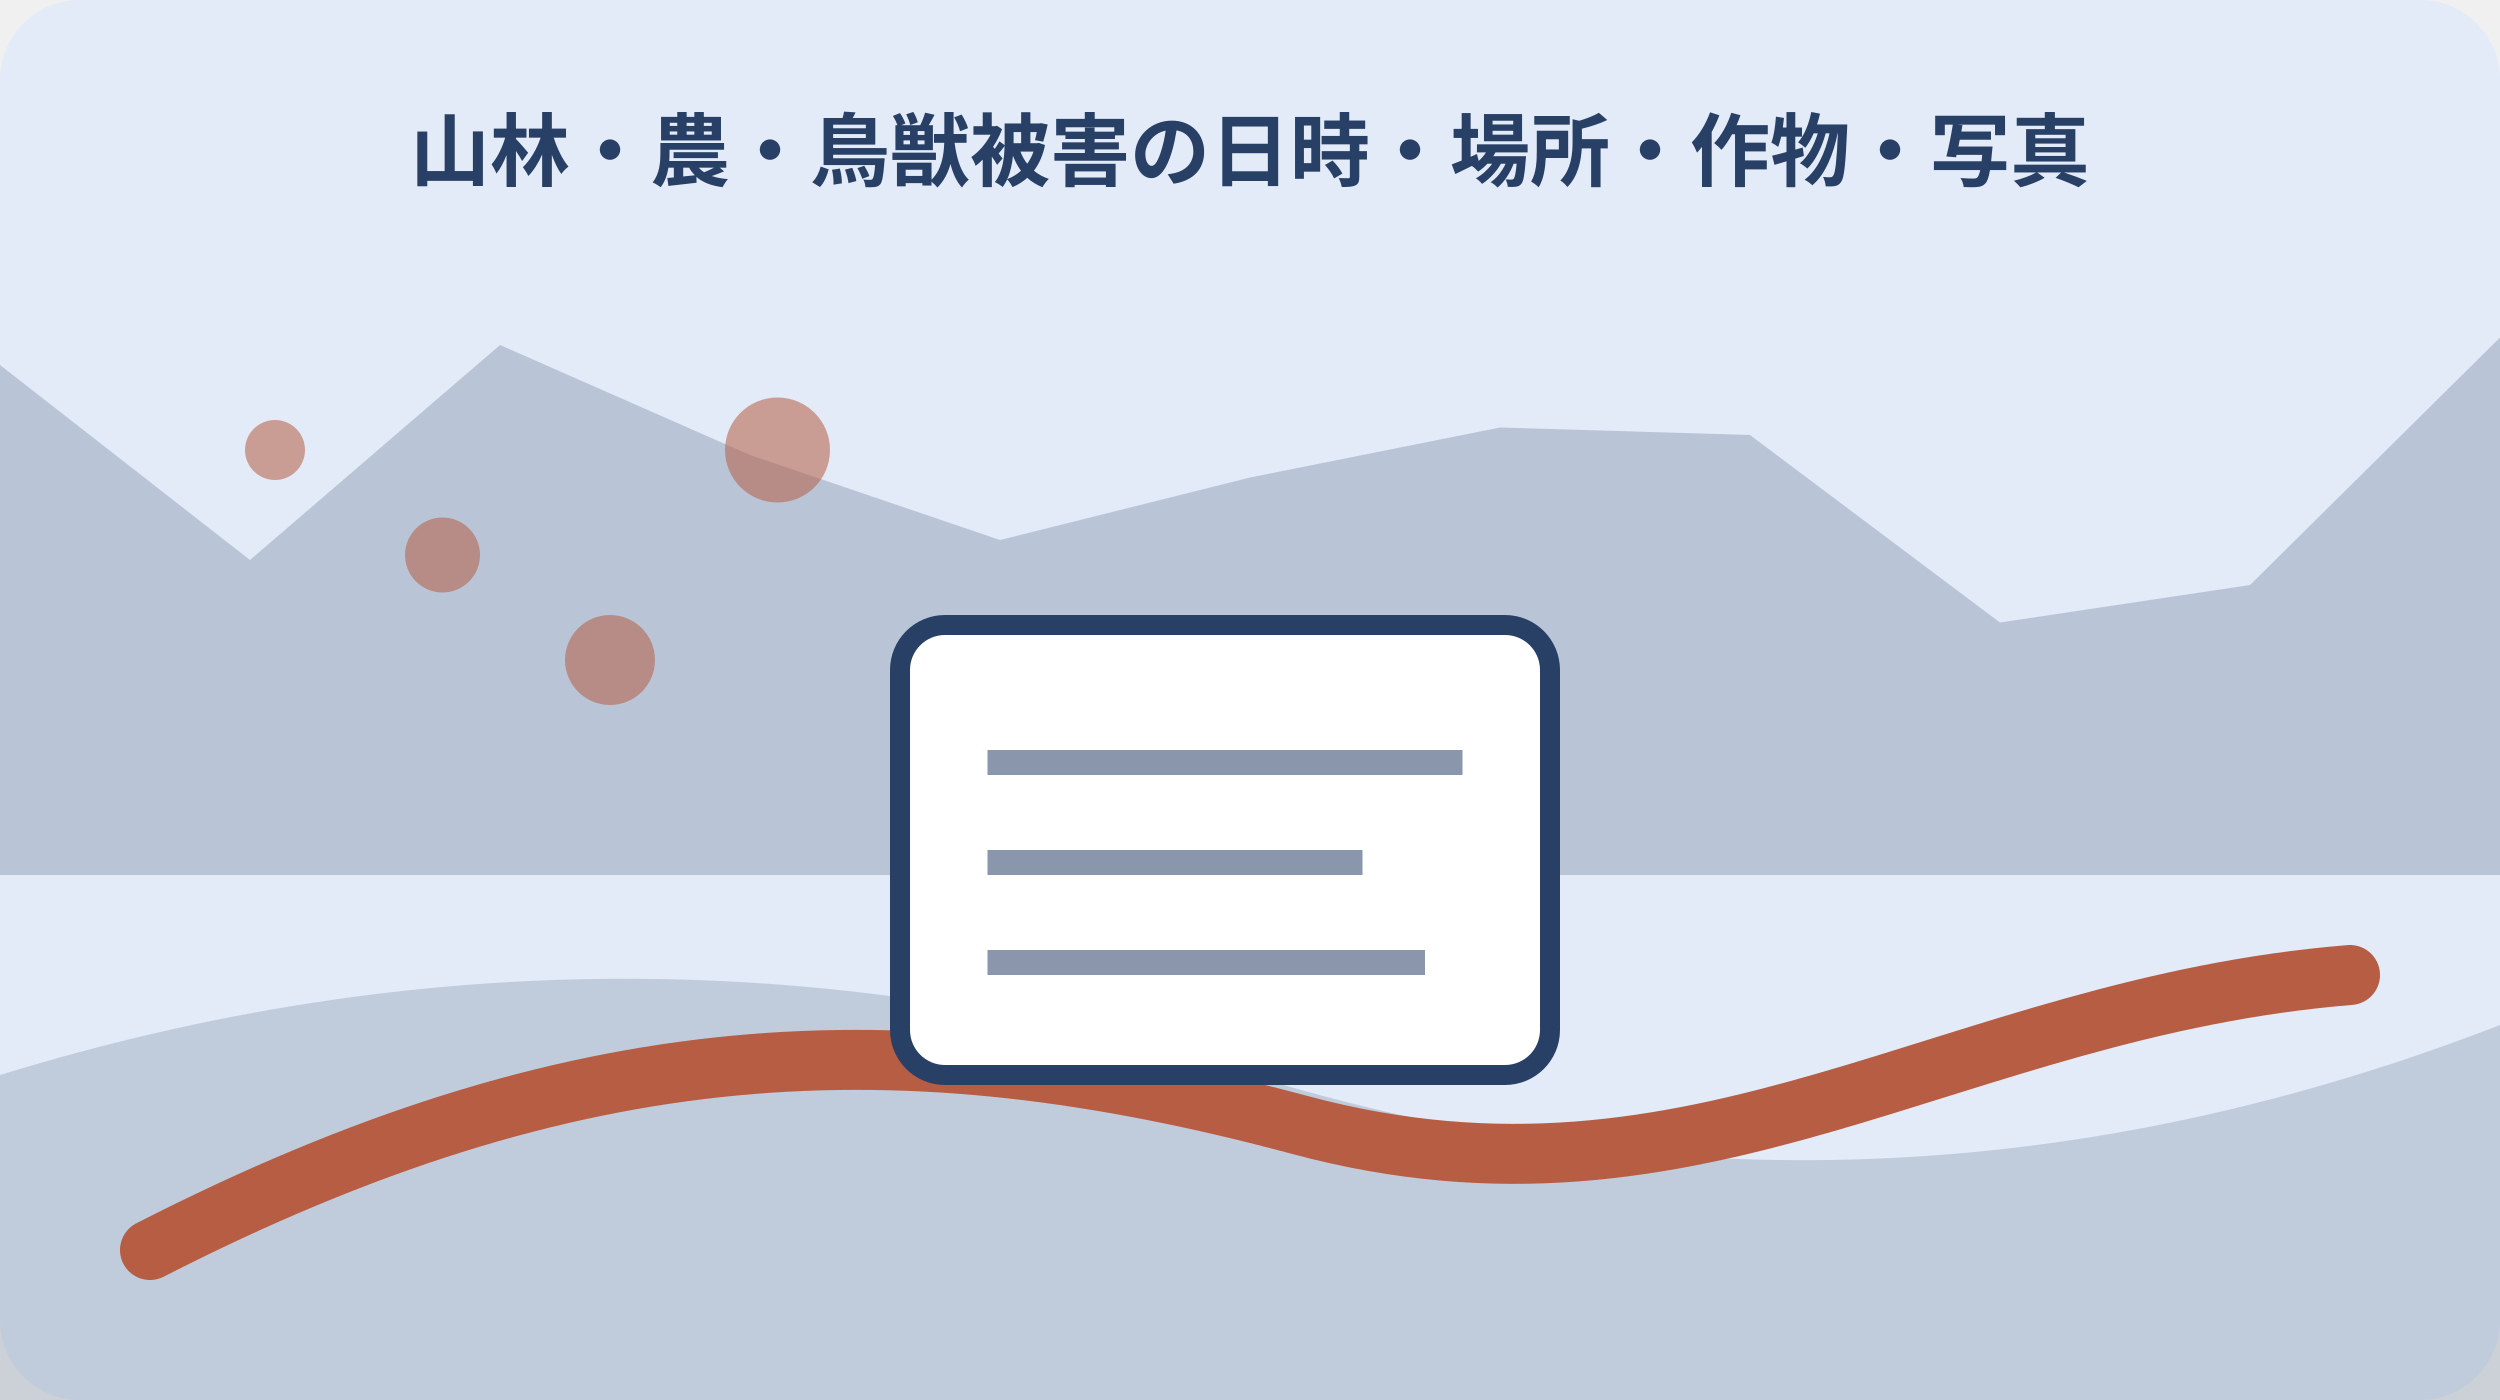
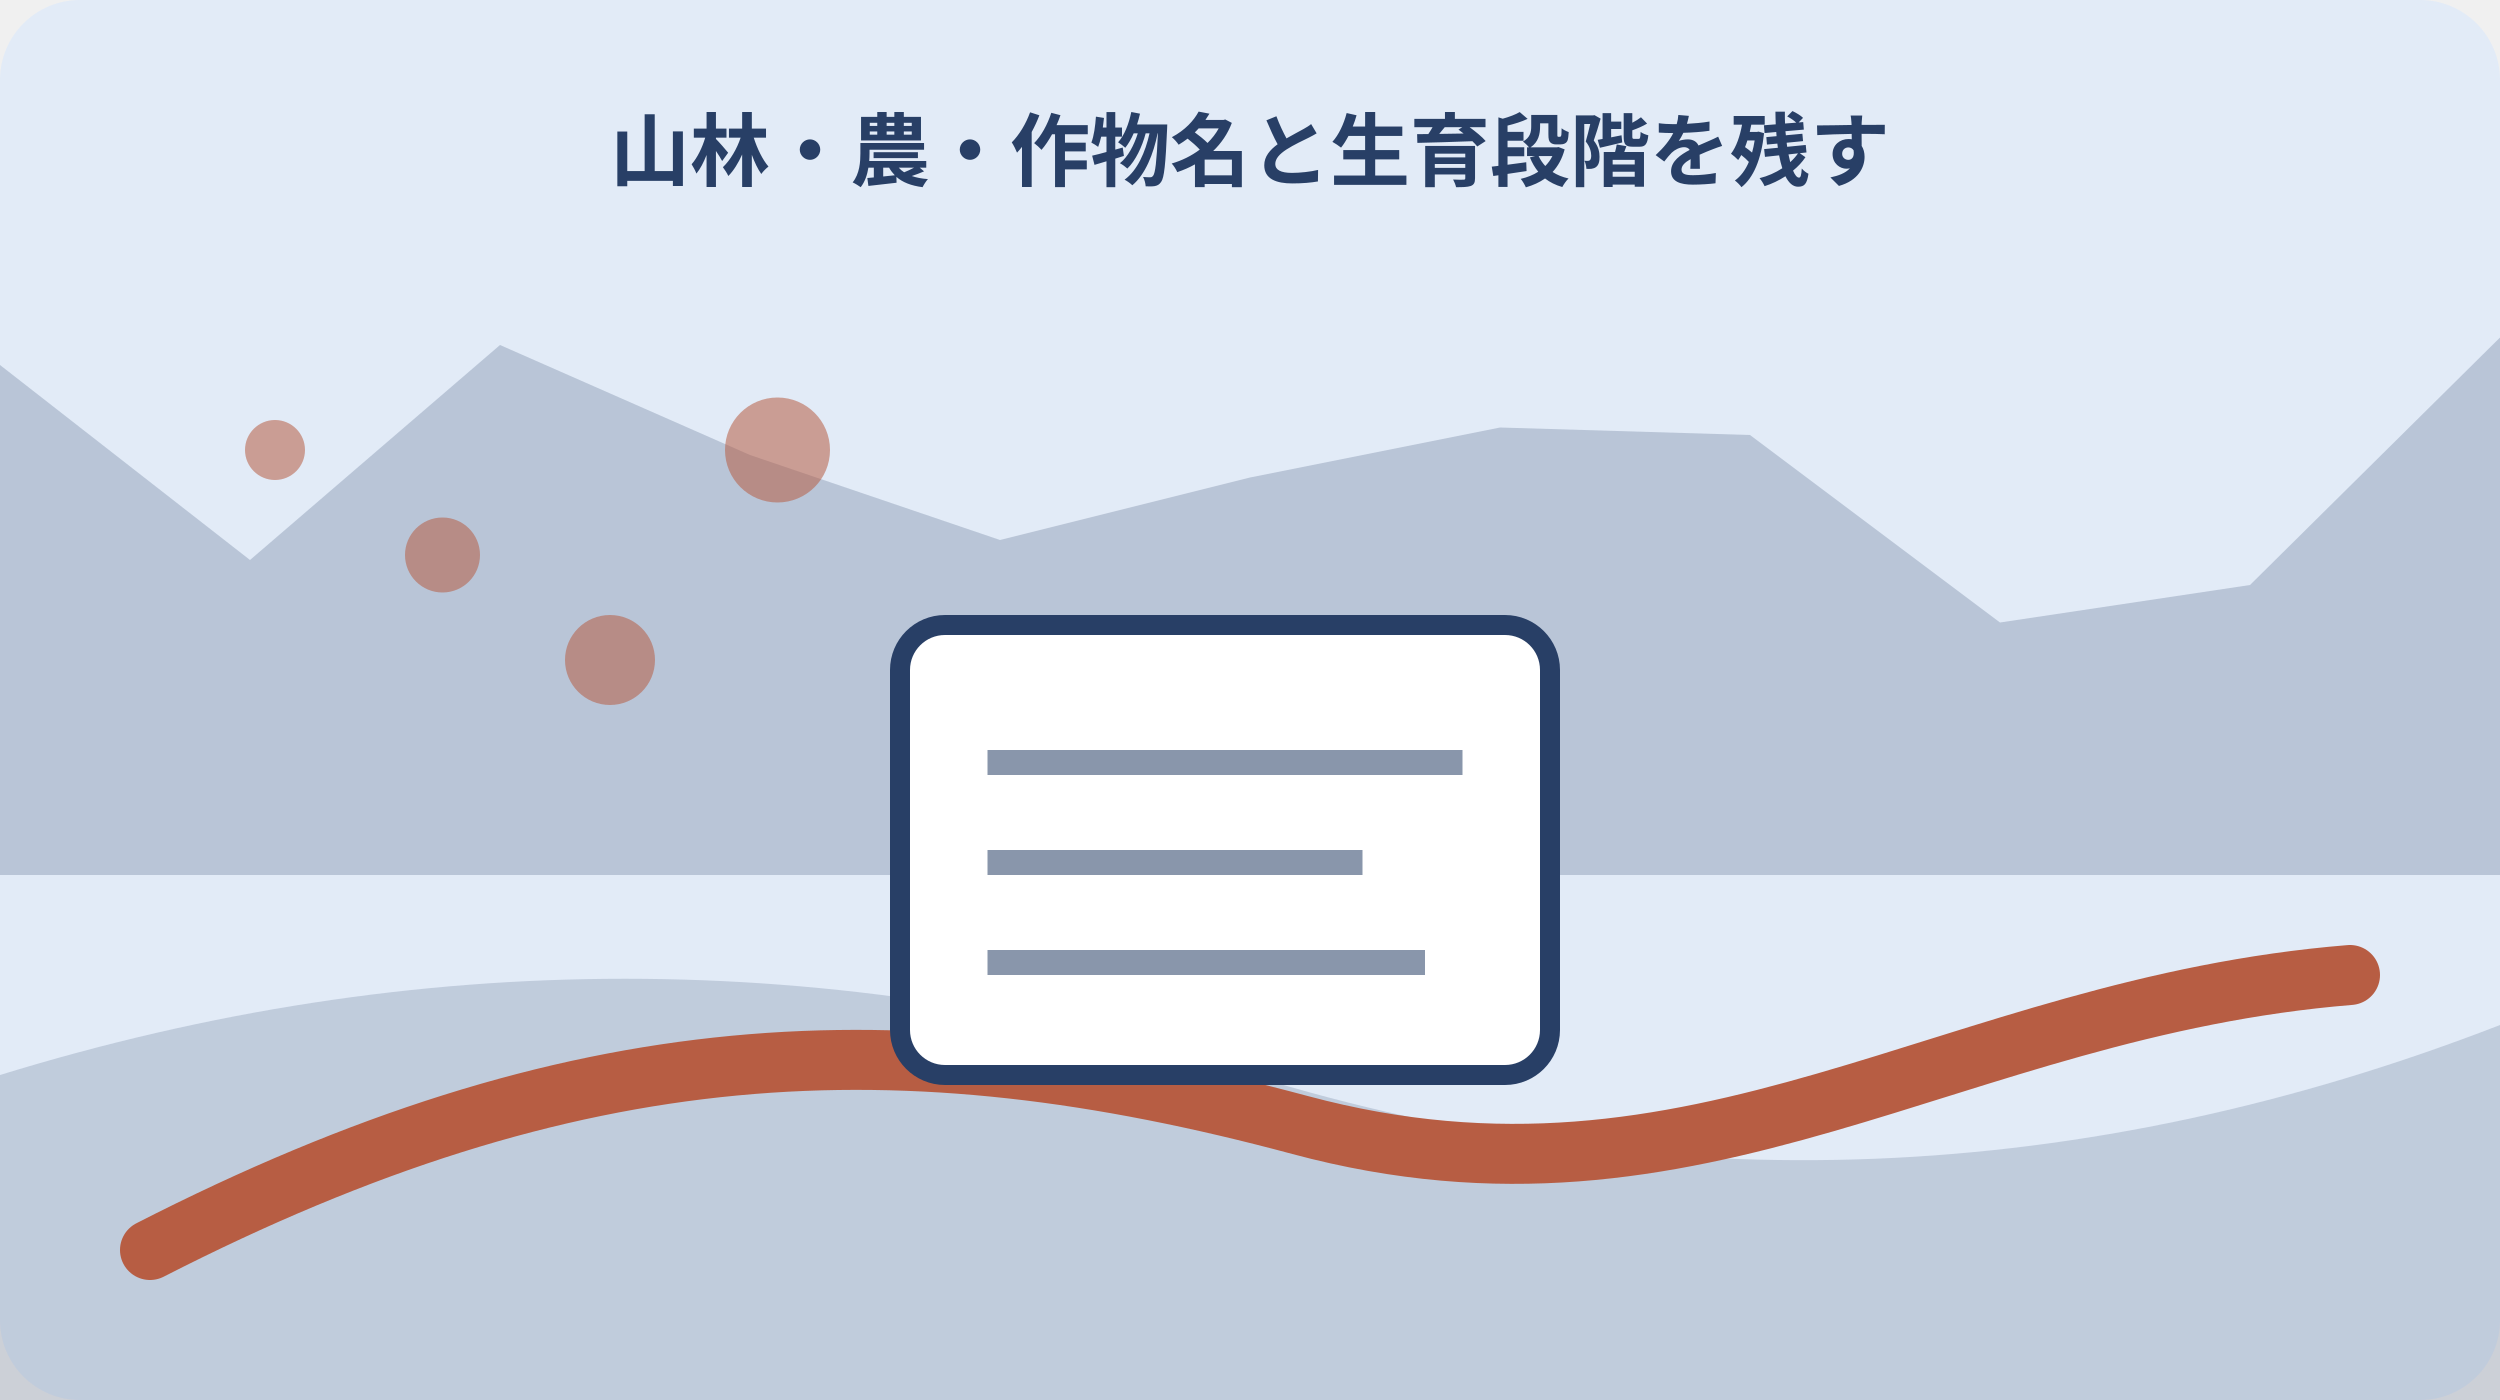
<svg xmlns="http://www.w3.org/2000/svg" width="1000" height="560" viewBox="0 0 1000 560" role="img" aria-labelledby="title desc" data-illustration="mori-editorial" data-topic-id="299" data-scene-index="1">
  <rect width="1000" height="560" rx="32" fill="#e2ebf7" />
  <polygon points="0,146 100,224 200,138 300,182 400,216 500,191 600,171 700,174 800,249 900,234 1000,135 1000,350 0,350" fill="#283f66" opacity=".22" />
  <path d="M0 430 Q250 353 500 430 T1000 410 V560 H0Z" fill="#283f66" opacity=".18" />
  <path d="M60 500 C230 413 360 407 520 450 S780 403 940 390" fill="none" stroke="#b75d43" stroke-width="24" stroke-linecap="round" />
  <circle cx="110" cy="180" r="12" fill="#b75d43" opacity=".55" />
  <circle cx="177" cy="222" r="15" fill="#b75d43" opacity=".55" />
  <circle cx="244" cy="264" r="18" fill="#b75d43" opacity=".55" />
  <circle cx="311" cy="180" r="21" fill="#b75d43" opacity=".55" />
  <g data-scene="document">
    <rect x="360" y="250" width="260" height="180" rx="18" fill="#fff" stroke="#283f66" stroke-width="8" />
    <path d="M395 305h190M395 345h150M395 385h175" stroke="#283f66" stroke-width="10" opacity=".55" />
  </g>
-   <text x="500" y="72" text-anchor="middle" font-family="sans-serif" font-size="32" font-weight="700" fill="#283f66">山林・農・鳥獣被害の日時・場所・作物・写真</text>
+   <text x="500" y="72" text-anchor="middle" font-family="sans-serif" font-size="32" font-weight="700" fill="#283f66">山林・農・作物名と生育段階を残す</text>
</svg>
